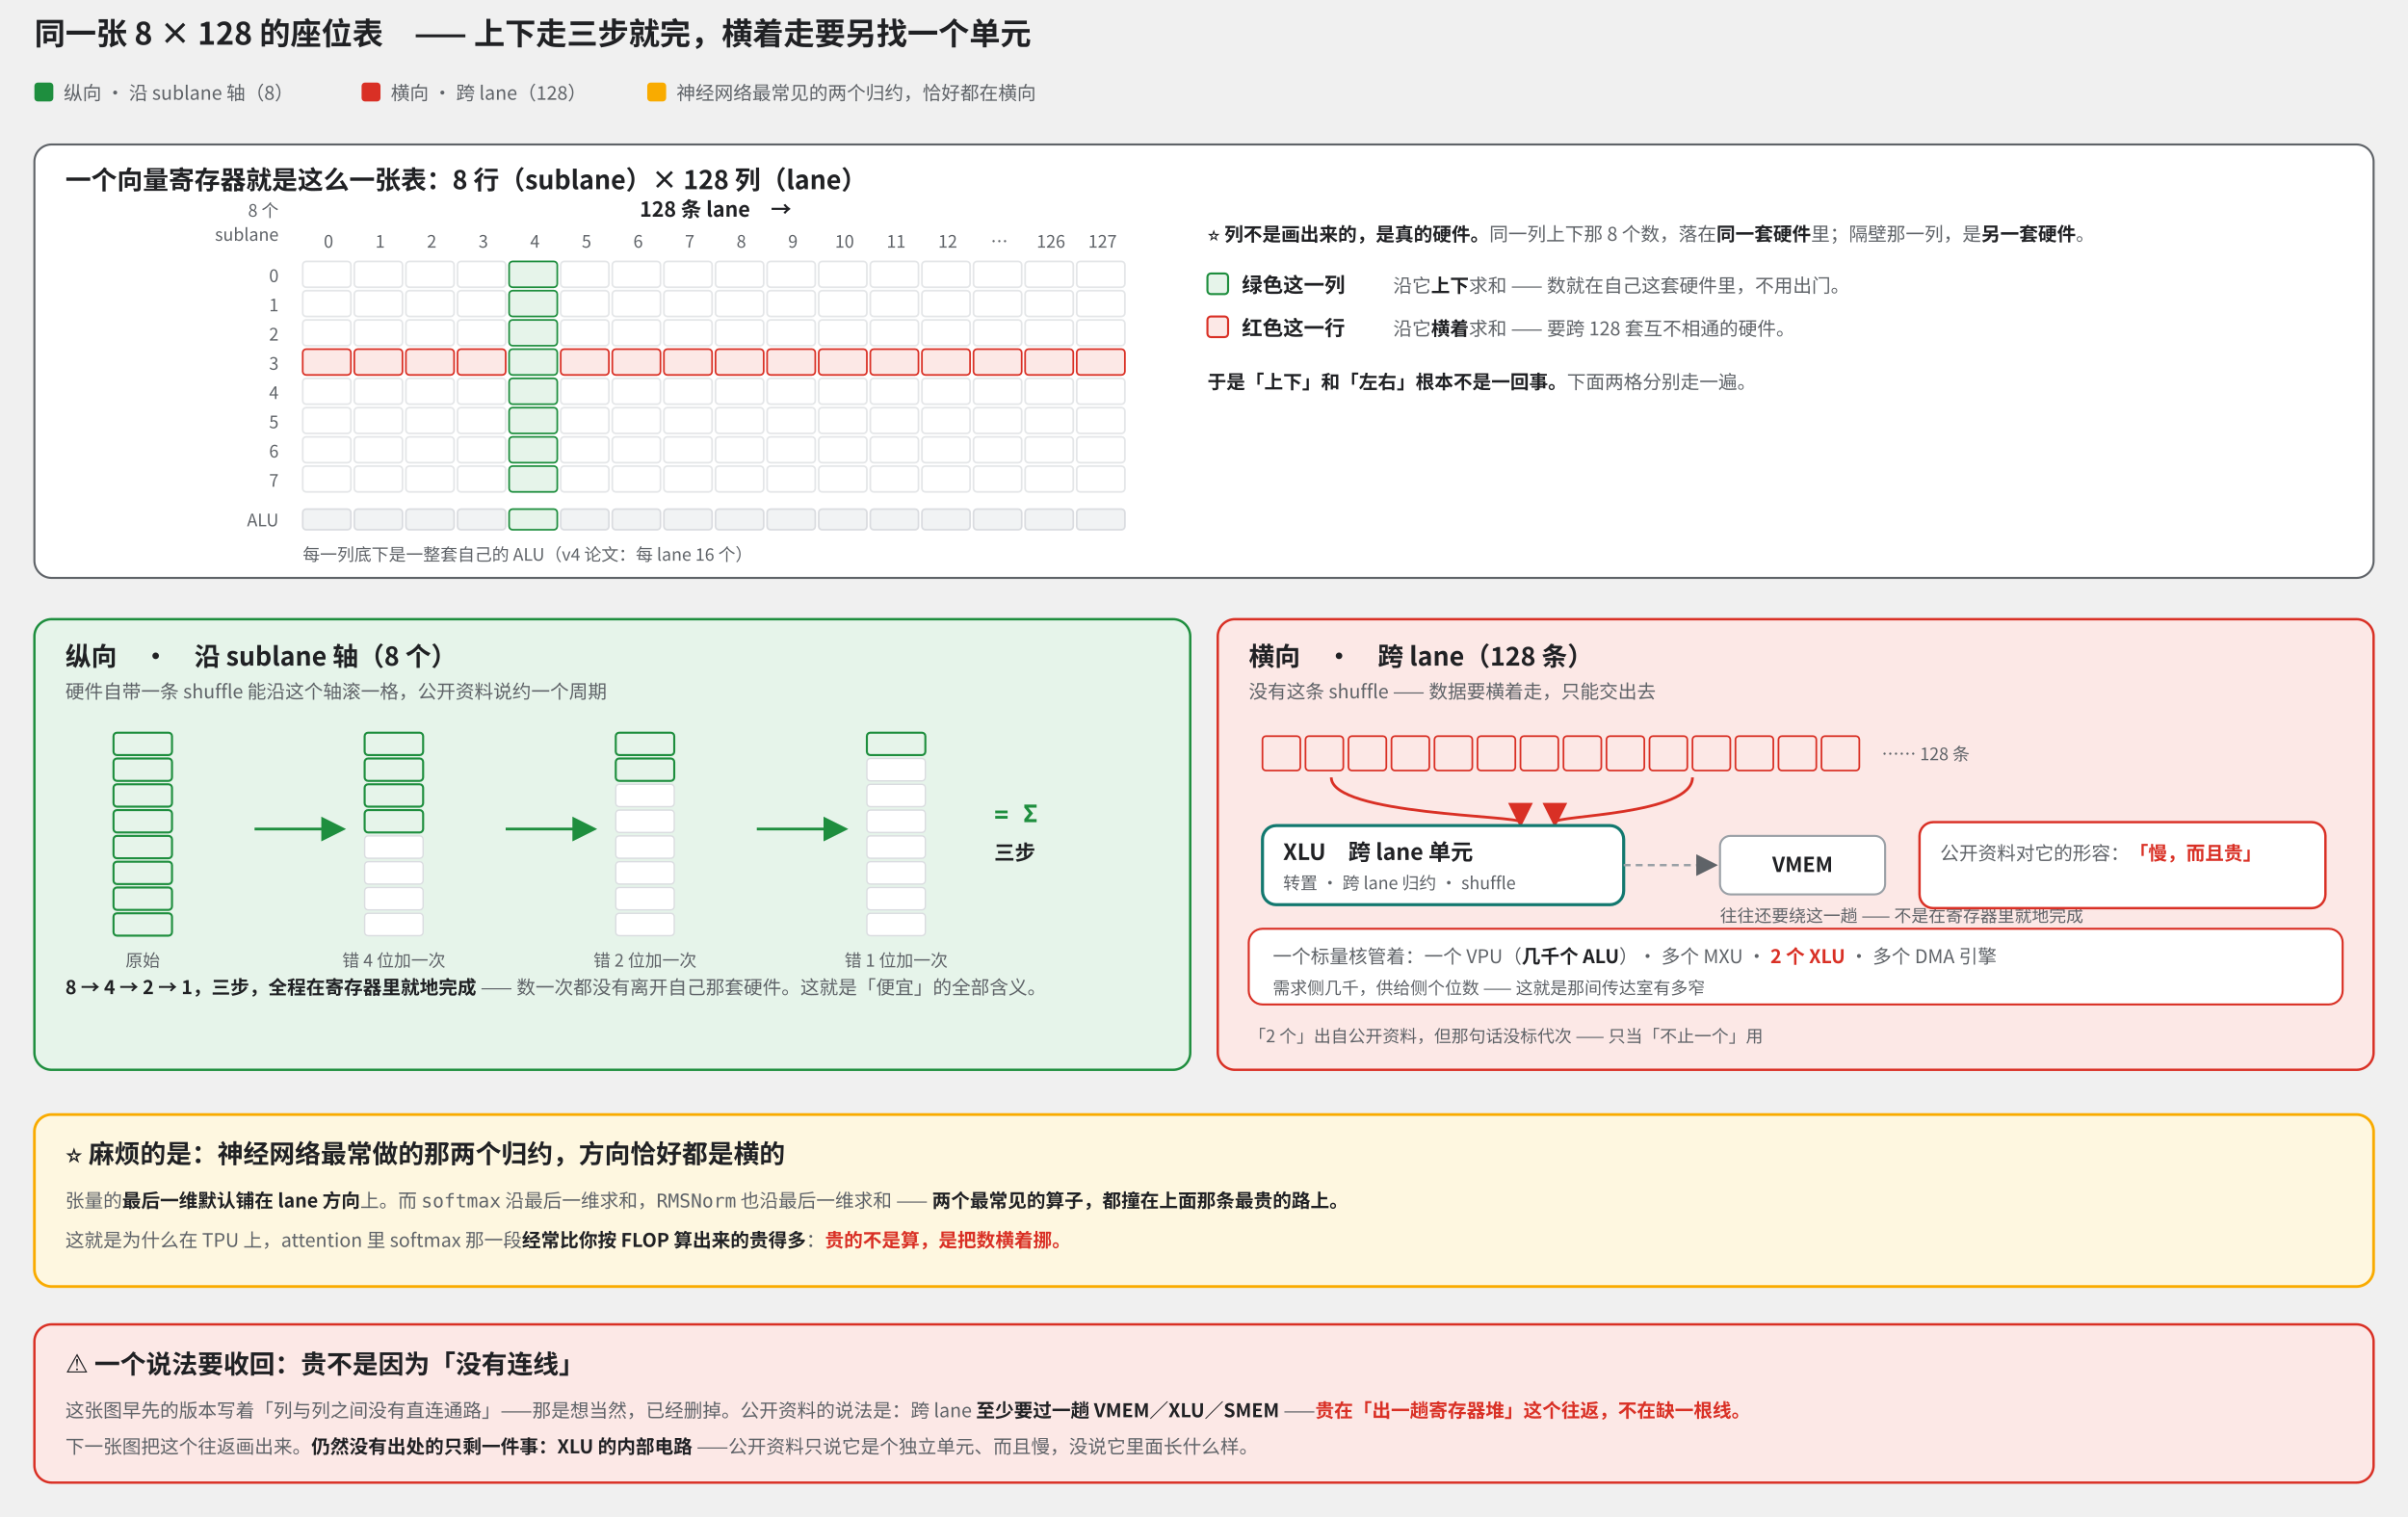
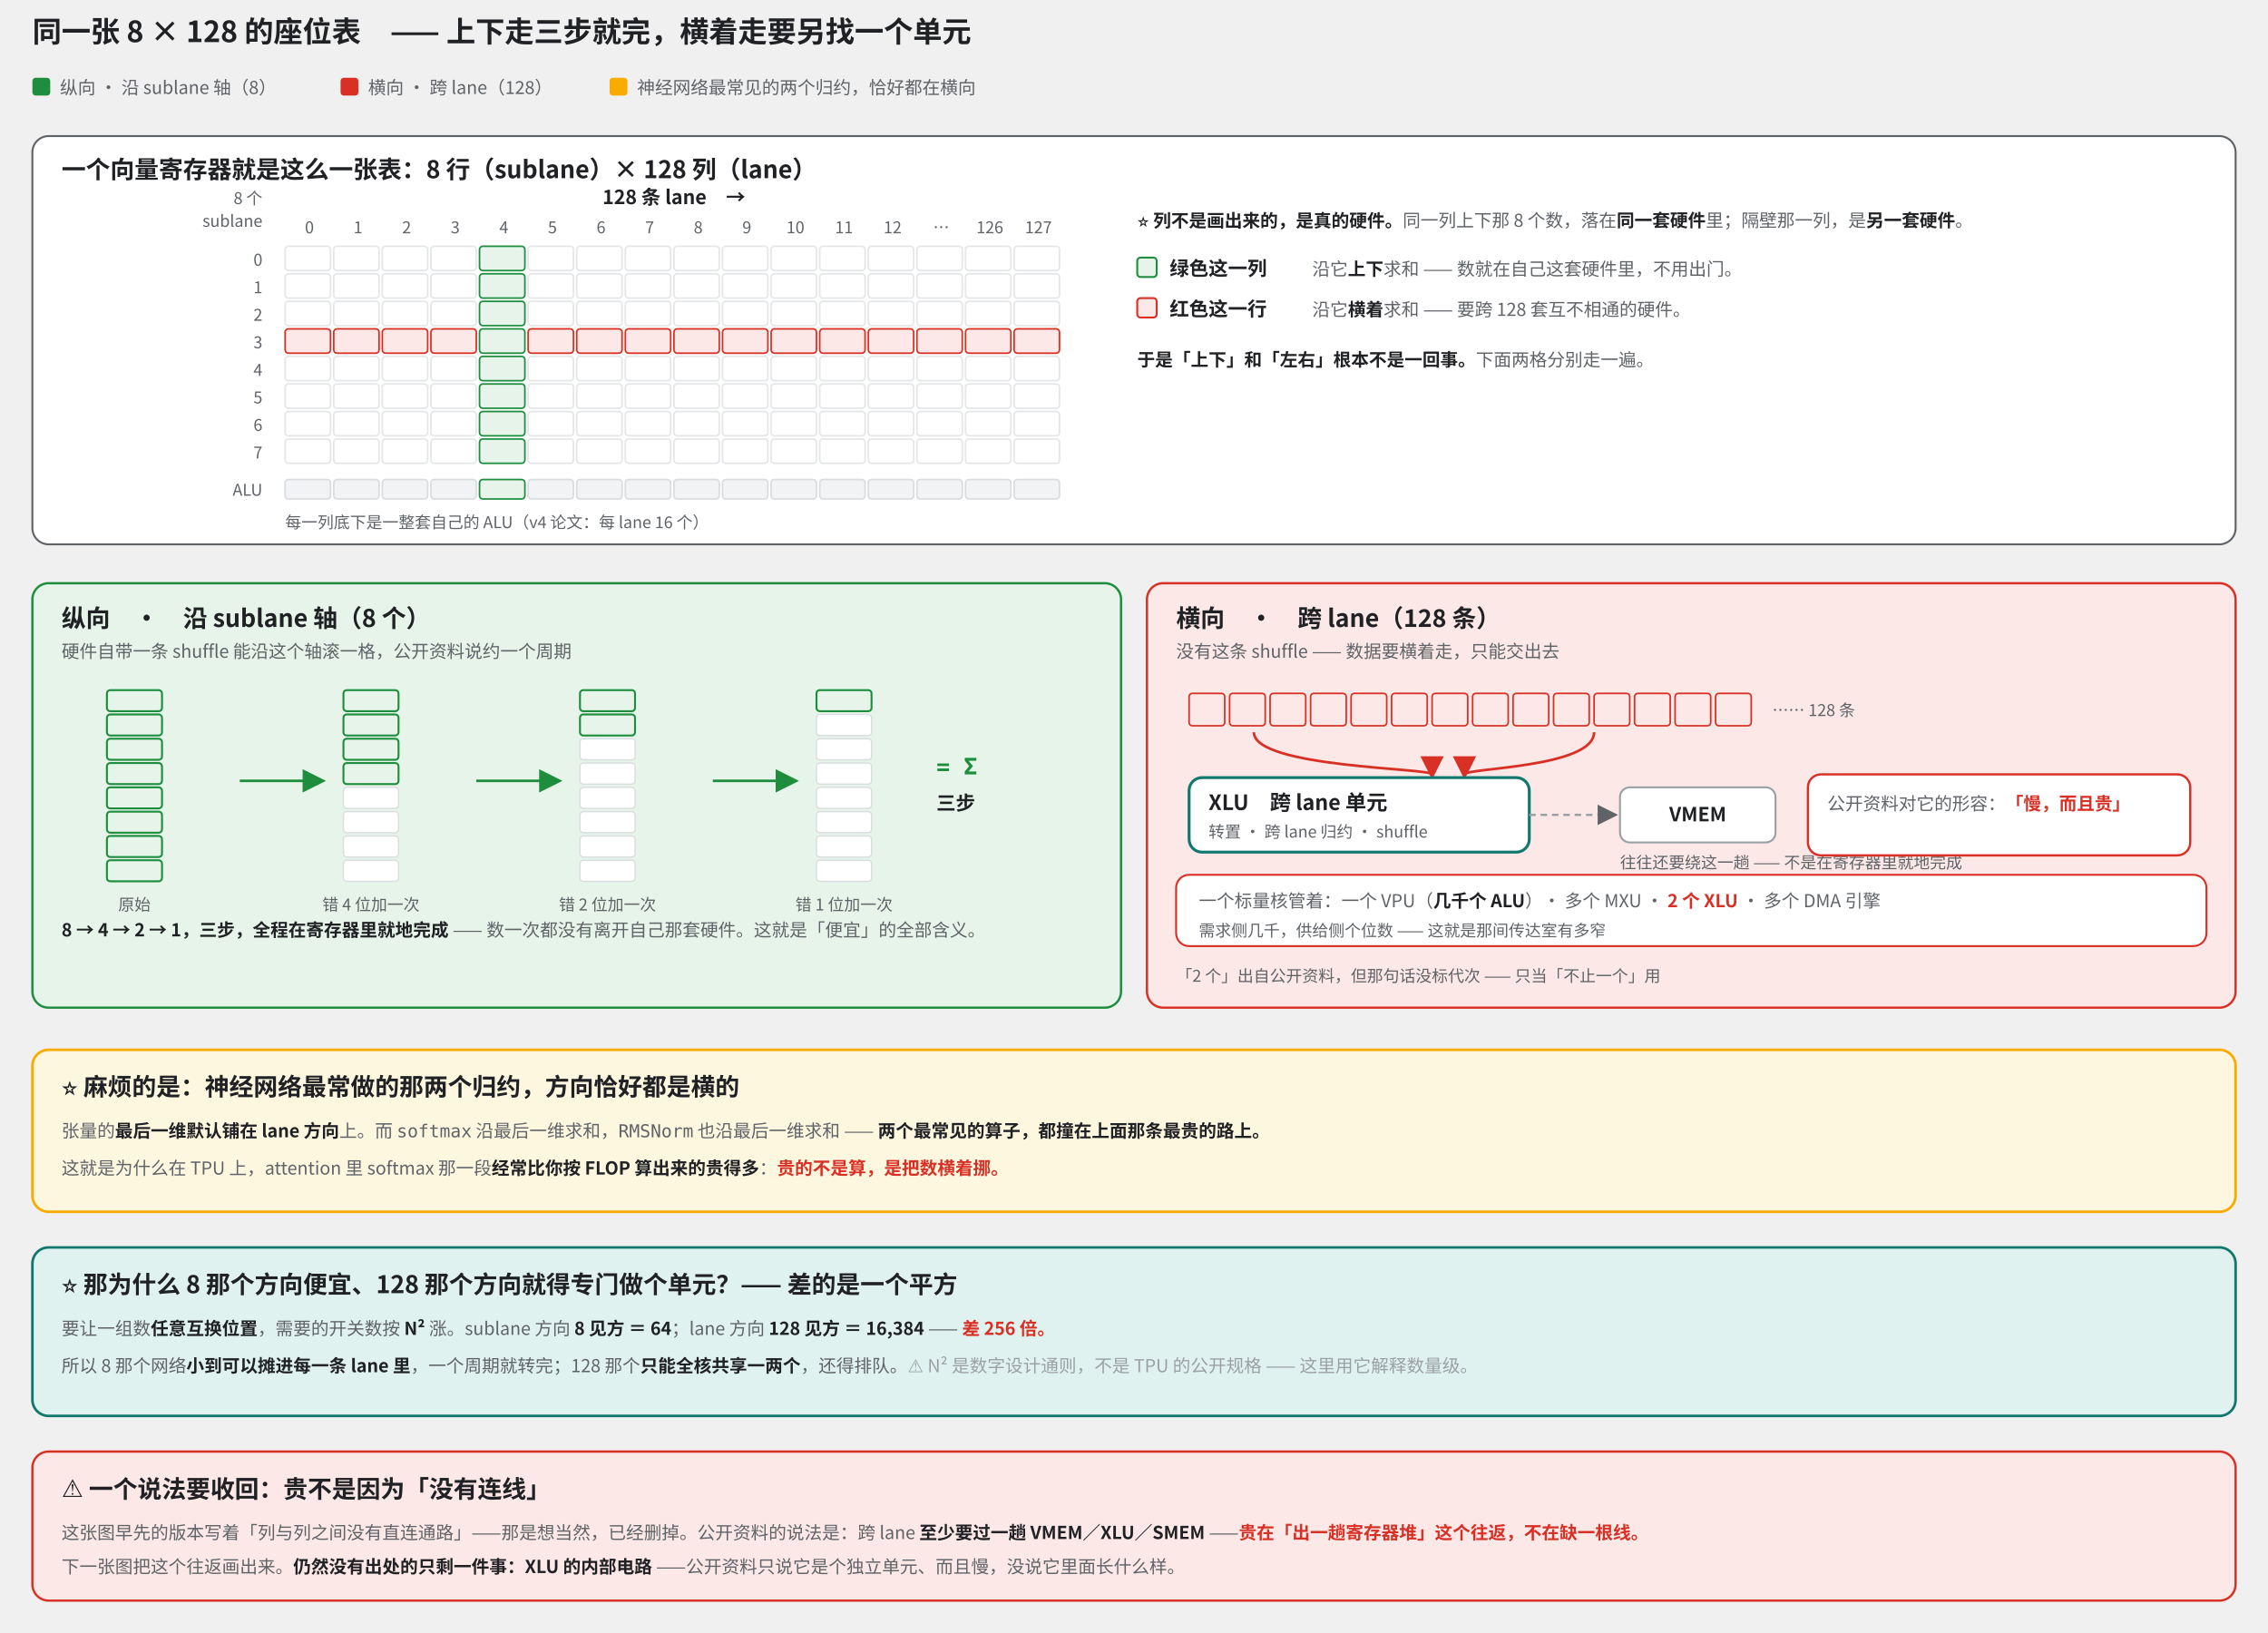
- <svg xmlns="http://www.w3.org/2000/svg" viewBox="0 0 1400 882" width="1400" height="882" role="img" aria-label="TPU 向量寄存器 8×128 的方向不对称：沿 sublane 轴归约三步就完，沿 lane 轴归约必须经过 XLU，而公开资料称它慢且贵">
+ <svg xmlns="http://www.w3.org/2000/svg" viewBox="0 0 1400 1008" width="1400" height="1008" role="img" aria-label="TPU 向量寄存器 8×128 的方向不对称：沿 sublane 轴归约三步就完，沿 lane 轴归约必须经过 XLU，而公开资料称它慢且贵">
  <defs>
    <style>
.ttl{font:700 18px "Noto Sans CJK SC",sans-serif;fill:#202124}
.sec{font:700 15px "Noto Sans CJK SC",sans-serif;fill:#202124}
.box{font:700 13px "Noto Sans CJK SC",sans-serif;fill:#202124}
.lbl{font:600 12px "Noto Sans CJK SC",sans-serif;fill:#202124}
.sm{font:400 11px "Noto Sans CJK SC",sans-serif;fill:#5f6368}
.xs{font:400 11px "Noto Sans CJK SC",sans-serif;fill:#5f6368}
.xxs{font:400 10px "Noto Sans CJK SC",sans-serif;fill:#5f6368}
.num{font:700 12px "Roboto Mono",monospace}
.numb{font:700 14px "Roboto Mono",monospace}
.mono{font:400 11px "Roboto Mono",monospace;fill:#5f6368}
</style>
    <marker id="aB" markerWidth="9" markerHeight="9" refX="7" refY="4.5" orient="auto">
      <path d="M0,0 L9,4.5 L0,9 z" fill="#1a73e8" />
    </marker>
    <marker id="aR" markerWidth="9" markerHeight="9" refX="7" refY="4.5" orient="auto">
      <path d="M0,0 L9,4.5 L0,9 z" fill="#d93025" />
    </marker>
    <marker id="aG" markerWidth="9" markerHeight="9" refX="7" refY="4.5" orient="auto">
      <path d="M0,0 L9,4.5 L0,9 z" fill="#1e8e3e" />
    </marker>
    <marker id="aP" markerWidth="9" markerHeight="9" refX="7" refY="4.5" orient="auto">
      <path d="M0,0 L9,4.5 L0,9 z" fill="#8430ce" />
    </marker>
    <marker id="aK" markerWidth="9" markerHeight="9" refX="7" refY="4.5" orient="auto">
      <path d="M0,0 L9,4.5 L0,9 z" fill="#5f6368" />
    </marker>
  </defs>
  <text x="20" y="26" class="ttl">同一张 8 × 128 的座位表　—— <tspan font-weight="700">上下走三步就完，横着走要另找一个单元</tspan>
  </text>
  <rect x="20" y="48" width="11" height="11" rx="2" fill="#1e8e3e" />
  <text x="37" y="58" class="sm">纵向 · 沿 sublane 轴（8）</text>
  <rect x="210.225" y="48" width="11" height="11" rx="2" fill="#d93025" />
  <text x="227.225" y="58" class="sm">横向 · 跨 lane（128）</text>
  <rect x="376.3" y="48" width="11" height="11" rx="2" fill="#f9ab00" />
  <text x="393.3" y="58" class="sm">神经网络最常见的两个归约，恰好都在横向</text>
  <rect x="20" y="84" width="1360" height="252" rx="10" fill="#fff" stroke="#5f6368" stroke-width="1.2" />
  <text x="38" y="110" class="sec">一个向量寄存器就是这么一张表：8 行（sublane）× 128 列（lane）</text>
  <text x="416.0" y="126" class="lbl" fill="#5f6368" text-anchor="middle">128 条 lane　→</text>
  <text x="191.0" y="144" class="xxs" fill="#9aa0a6" text-anchor="middle">0</text>
  <text x="221.0" y="144" class="xxs" fill="#9aa0a6" text-anchor="middle">1</text>
  <text x="251.0" y="144" class="xxs" fill="#9aa0a6" text-anchor="middle">2</text>
  <text x="281.0" y="144" class="xxs" fill="#9aa0a6" text-anchor="middle">3</text>
  <text x="311.0" y="144" class="xxs" fill="#d93025" text-anchor="middle">4</text>
  <text x="341.0" y="144" class="xxs" fill="#9aa0a6" text-anchor="middle">5</text>
  <text x="371.0" y="144" class="xxs" fill="#9aa0a6" text-anchor="middle">6</text>
  <text x="401.0" y="144" class="xxs" fill="#9aa0a6" text-anchor="middle">7</text>
  <text x="431.0" y="144" class="xxs" fill="#9aa0a6" text-anchor="middle">8</text>
  <text x="461.0" y="144" class="xxs" fill="#9aa0a6" text-anchor="middle">9</text>
  <text x="491.0" y="144" class="xxs" fill="#9aa0a6" text-anchor="middle">10</text>
  <text x="521.0" y="144" class="xxs" fill="#9aa0a6" text-anchor="middle">11</text>
  <text x="551.0" y="144" class="xxs" fill="#9aa0a6" text-anchor="middle">12</text>
  <text x="581.0" y="144" class="xxs" fill="#9aa0a6" text-anchor="middle">⋯</text>
  <text x="611.0" y="144" class="xxs" fill="#9aa0a6" text-anchor="middle">126</text>
  <text x="641.0" y="144" class="xxs" fill="#9aa0a6" text-anchor="middle">127</text>
  <text x="162" y="126" class="xxs" fill="#5f6368" text-anchor="end">8 个</text>
  <text x="162" y="140" class="xxs" fill="#5f6368" text-anchor="end">sublane</text>
  <text x="162" y="164" class="xxs" fill="#9aa0a6" text-anchor="end">0</text>
  <rect x="176" y="152" width="28" height="15" rx="2" fill="#fff" stroke="#e4e6e8" stroke-width="1.0" />
  <rect x="206" y="152" width="28" height="15" rx="2" fill="#fff" stroke="#e4e6e8" stroke-width="1.0" />
  <rect x="236" y="152" width="28" height="15" rx="2" fill="#fff" stroke="#e4e6e8" stroke-width="1.0" />
  <rect x="266" y="152" width="28" height="15" rx="2" fill="#fff" stroke="#e4e6e8" stroke-width="1.0" />
  <rect x="296" y="152" width="28" height="15" rx="2" fill="#e6f4ea" stroke="#1e8e3e" stroke-width="1.0" />
  <rect x="326" y="152" width="28" height="15" rx="2" fill="#fff" stroke="#e4e6e8" stroke-width="1.0" />
  <rect x="356" y="152" width="28" height="15" rx="2" fill="#fff" stroke="#e4e6e8" stroke-width="1.0" />
  <rect x="386" y="152" width="28" height="15" rx="2" fill="#fff" stroke="#e4e6e8" stroke-width="1.0" />
  <rect x="416" y="152" width="28" height="15" rx="2" fill="#fff" stroke="#e4e6e8" stroke-width="1.0" />
  <rect x="446" y="152" width="28" height="15" rx="2" fill="#fff" stroke="#e4e6e8" stroke-width="1.0" />
  <rect x="476" y="152" width="28" height="15" rx="2" fill="#fff" stroke="#e4e6e8" stroke-width="1.0" />
  <rect x="506" y="152" width="28" height="15" rx="2" fill="#fff" stroke="#e4e6e8" stroke-width="1.0" />
  <rect x="536" y="152" width="28" height="15" rx="2" fill="#fff" stroke="#e4e6e8" stroke-width="1.0" />
  <rect x="566" y="152" width="28" height="15" rx="2" fill="#fff" stroke="#e4e6e8" stroke-width="1.0" />
  <rect x="596" y="152" width="28" height="15" rx="2" fill="#fff" stroke="#e4e6e8" stroke-width="1.0" />
  <rect x="626" y="152" width="28" height="15" rx="2" fill="#fff" stroke="#e4e6e8" stroke-width="1.0" />
  <text x="162" y="181" class="xxs" fill="#9aa0a6" text-anchor="end">1</text>
  <rect x="176" y="169" width="28" height="15" rx="2" fill="#fff" stroke="#e4e6e8" stroke-width="1.0" />
  <rect x="206" y="169" width="28" height="15" rx="2" fill="#fff" stroke="#e4e6e8" stroke-width="1.0" />
  <rect x="236" y="169" width="28" height="15" rx="2" fill="#fff" stroke="#e4e6e8" stroke-width="1.0" />
  <rect x="266" y="169" width="28" height="15" rx="2" fill="#fff" stroke="#e4e6e8" stroke-width="1.0" />
  <rect x="296" y="169" width="28" height="15" rx="2" fill="#e6f4ea" stroke="#1e8e3e" stroke-width="1.0" />
  <rect x="326" y="169" width="28" height="15" rx="2" fill="#fff" stroke="#e4e6e8" stroke-width="1.0" />
  <rect x="356" y="169" width="28" height="15" rx="2" fill="#fff" stroke="#e4e6e8" stroke-width="1.0" />
  <rect x="386" y="169" width="28" height="15" rx="2" fill="#fff" stroke="#e4e6e8" stroke-width="1.0" />
  <rect x="416" y="169" width="28" height="15" rx="2" fill="#fff" stroke="#e4e6e8" stroke-width="1.0" />
  <rect x="446" y="169" width="28" height="15" rx="2" fill="#fff" stroke="#e4e6e8" stroke-width="1.0" />
  <rect x="476" y="169" width="28" height="15" rx="2" fill="#fff" stroke="#e4e6e8" stroke-width="1.0" />
  <rect x="506" y="169" width="28" height="15" rx="2" fill="#fff" stroke="#e4e6e8" stroke-width="1.0" />
  <rect x="536" y="169" width="28" height="15" rx="2" fill="#fff" stroke="#e4e6e8" stroke-width="1.0" />
  <rect x="566" y="169" width="28" height="15" rx="2" fill="#fff" stroke="#e4e6e8" stroke-width="1.0" />
  <rect x="596" y="169" width="28" height="15" rx="2" fill="#fff" stroke="#e4e6e8" stroke-width="1.0" />
  <rect x="626" y="169" width="28" height="15" rx="2" fill="#fff" stroke="#e4e6e8" stroke-width="1.0" />
  <text x="162" y="198" class="xxs" fill="#9aa0a6" text-anchor="end">2</text>
  <rect x="176" y="186" width="28" height="15" rx="2" fill="#fff" stroke="#e4e6e8" stroke-width="1.0" />
  <rect x="206" y="186" width="28" height="15" rx="2" fill="#fff" stroke="#e4e6e8" stroke-width="1.0" />
  <rect x="236" y="186" width="28" height="15" rx="2" fill="#fff" stroke="#e4e6e8" stroke-width="1.0" />
  <rect x="266" y="186" width="28" height="15" rx="2" fill="#fff" stroke="#e4e6e8" stroke-width="1.0" />
  <rect x="296" y="186" width="28" height="15" rx="2" fill="#e6f4ea" stroke="#1e8e3e" stroke-width="1.0" />
  <rect x="326" y="186" width="28" height="15" rx="2" fill="#fff" stroke="#e4e6e8" stroke-width="1.0" />
  <rect x="356" y="186" width="28" height="15" rx="2" fill="#fff" stroke="#e4e6e8" stroke-width="1.0" />
  <rect x="386" y="186" width="28" height="15" rx="2" fill="#fff" stroke="#e4e6e8" stroke-width="1.0" />
  <rect x="416" y="186" width="28" height="15" rx="2" fill="#fff" stroke="#e4e6e8" stroke-width="1.0" />
  <rect x="446" y="186" width="28" height="15" rx="2" fill="#fff" stroke="#e4e6e8" stroke-width="1.0" />
  <rect x="476" y="186" width="28" height="15" rx="2" fill="#fff" stroke="#e4e6e8" stroke-width="1.0" />
  <rect x="506" y="186" width="28" height="15" rx="2" fill="#fff" stroke="#e4e6e8" stroke-width="1.0" />
  <rect x="536" y="186" width="28" height="15" rx="2" fill="#fff" stroke="#e4e6e8" stroke-width="1.0" />
  <rect x="566" y="186" width="28" height="15" rx="2" fill="#fff" stroke="#e4e6e8" stroke-width="1.0" />
  <rect x="596" y="186" width="28" height="15" rx="2" fill="#fff" stroke="#e4e6e8" stroke-width="1.0" />
  <rect x="626" y="186" width="28" height="15" rx="2" fill="#fff" stroke="#e4e6e8" stroke-width="1.0" />
  <text x="162" y="215" class="xxs" fill="#9aa0a6" text-anchor="end">3</text>
  <rect x="176" y="203" width="28" height="15" rx="2" fill="#fce8e6" stroke="#d93025" stroke-width="1.0" />
  <rect x="206" y="203" width="28" height="15" rx="2" fill="#fce8e6" stroke="#d93025" stroke-width="1.0" />
  <rect x="236" y="203" width="28" height="15" rx="2" fill="#fce8e6" stroke="#d93025" stroke-width="1.0" />
  <rect x="266" y="203" width="28" height="15" rx="2" fill="#fce8e6" stroke="#d93025" stroke-width="1.0" />
  <rect x="296" y="203" width="28" height="15" rx="2" fill="#e6f4ea" stroke="#1e8e3e" stroke-width="1.0" />
  <rect x="326" y="203" width="28" height="15" rx="2" fill="#fce8e6" stroke="#d93025" stroke-width="1.0" />
  <rect x="356" y="203" width="28" height="15" rx="2" fill="#fce8e6" stroke="#d93025" stroke-width="1.0" />
  <rect x="386" y="203" width="28" height="15" rx="2" fill="#fce8e6" stroke="#d93025" stroke-width="1.0" />
  <rect x="416" y="203" width="28" height="15" rx="2" fill="#fce8e6" stroke="#d93025" stroke-width="1.0" />
  <rect x="446" y="203" width="28" height="15" rx="2" fill="#fce8e6" stroke="#d93025" stroke-width="1.0" />
  <rect x="476" y="203" width="28" height="15" rx="2" fill="#fce8e6" stroke="#d93025" stroke-width="1.0" />
  <rect x="506" y="203" width="28" height="15" rx="2" fill="#fce8e6" stroke="#d93025" stroke-width="1.0" />
  <rect x="536" y="203" width="28" height="15" rx="2" fill="#fce8e6" stroke="#d93025" stroke-width="1.0" />
  <rect x="566" y="203" width="28" height="15" rx="2" fill="#fce8e6" stroke="#d93025" stroke-width="1.0" />
  <rect x="596" y="203" width="28" height="15" rx="2" fill="#fce8e6" stroke="#d93025" stroke-width="1.0" />
  <rect x="626" y="203" width="28" height="15" rx="2" fill="#fce8e6" stroke="#d93025" stroke-width="1.0" />
  <text x="162" y="232" class="xxs" fill="#9aa0a6" text-anchor="end">4</text>
  <rect x="176" y="220" width="28" height="15" rx="2" fill="#fff" stroke="#e4e6e8" stroke-width="1.0" />
  <rect x="206" y="220" width="28" height="15" rx="2" fill="#fff" stroke="#e4e6e8" stroke-width="1.0" />
  <rect x="236" y="220" width="28" height="15" rx="2" fill="#fff" stroke="#e4e6e8" stroke-width="1.0" />
  <rect x="266" y="220" width="28" height="15" rx="2" fill="#fff" stroke="#e4e6e8" stroke-width="1.0" />
  <rect x="296" y="220" width="28" height="15" rx="2" fill="#e6f4ea" stroke="#1e8e3e" stroke-width="1.0" />
  <rect x="326" y="220" width="28" height="15" rx="2" fill="#fff" stroke="#e4e6e8" stroke-width="1.0" />
  <rect x="356" y="220" width="28" height="15" rx="2" fill="#fff" stroke="#e4e6e8" stroke-width="1.0" />
  <rect x="386" y="220" width="28" height="15" rx="2" fill="#fff" stroke="#e4e6e8" stroke-width="1.0" />
  <rect x="416" y="220" width="28" height="15" rx="2" fill="#fff" stroke="#e4e6e8" stroke-width="1.0" />
  <rect x="446" y="220" width="28" height="15" rx="2" fill="#fff" stroke="#e4e6e8" stroke-width="1.0" />
  <rect x="476" y="220" width="28" height="15" rx="2" fill="#fff" stroke="#e4e6e8" stroke-width="1.0" />
  <rect x="506" y="220" width="28" height="15" rx="2" fill="#fff" stroke="#e4e6e8" stroke-width="1.0" />
  <rect x="536" y="220" width="28" height="15" rx="2" fill="#fff" stroke="#e4e6e8" stroke-width="1.0" />
  <rect x="566" y="220" width="28" height="15" rx="2" fill="#fff" stroke="#e4e6e8" stroke-width="1.0" />
  <rect x="596" y="220" width="28" height="15" rx="2" fill="#fff" stroke="#e4e6e8" stroke-width="1.0" />
  <rect x="626" y="220" width="28" height="15" rx="2" fill="#fff" stroke="#e4e6e8" stroke-width="1.0" />
  <text x="162" y="249" class="xxs" fill="#9aa0a6" text-anchor="end">5</text>
  <rect x="176" y="237" width="28" height="15" rx="2" fill="#fff" stroke="#e4e6e8" stroke-width="1.0" />
  <rect x="206" y="237" width="28" height="15" rx="2" fill="#fff" stroke="#e4e6e8" stroke-width="1.0" />
  <rect x="236" y="237" width="28" height="15" rx="2" fill="#fff" stroke="#e4e6e8" stroke-width="1.0" />
  <rect x="266" y="237" width="28" height="15" rx="2" fill="#fff" stroke="#e4e6e8" stroke-width="1.0" />
  <rect x="296" y="237" width="28" height="15" rx="2" fill="#e6f4ea" stroke="#1e8e3e" stroke-width="1.0" />
  <rect x="326" y="237" width="28" height="15" rx="2" fill="#fff" stroke="#e4e6e8" stroke-width="1.0" />
  <rect x="356" y="237" width="28" height="15" rx="2" fill="#fff" stroke="#e4e6e8" stroke-width="1.0" />
  <rect x="386" y="237" width="28" height="15" rx="2" fill="#fff" stroke="#e4e6e8" stroke-width="1.0" />
  <rect x="416" y="237" width="28" height="15" rx="2" fill="#fff" stroke="#e4e6e8" stroke-width="1.0" />
  <rect x="446" y="237" width="28" height="15" rx="2" fill="#fff" stroke="#e4e6e8" stroke-width="1.0" />
  <rect x="476" y="237" width="28" height="15" rx="2" fill="#fff" stroke="#e4e6e8" stroke-width="1.0" />
  <rect x="506" y="237" width="28" height="15" rx="2" fill="#fff" stroke="#e4e6e8" stroke-width="1.0" />
  <rect x="536" y="237" width="28" height="15" rx="2" fill="#fff" stroke="#e4e6e8" stroke-width="1.0" />
  <rect x="566" y="237" width="28" height="15" rx="2" fill="#fff" stroke="#e4e6e8" stroke-width="1.0" />
  <rect x="596" y="237" width="28" height="15" rx="2" fill="#fff" stroke="#e4e6e8" stroke-width="1.0" />
  <rect x="626" y="237" width="28" height="15" rx="2" fill="#fff" stroke="#e4e6e8" stroke-width="1.0" />
  <text x="162" y="266" class="xxs" fill="#9aa0a6" text-anchor="end">6</text>
  <rect x="176" y="254" width="28" height="15" rx="2" fill="#fff" stroke="#e4e6e8" stroke-width="1.0" />
  <rect x="206" y="254" width="28" height="15" rx="2" fill="#fff" stroke="#e4e6e8" stroke-width="1.0" />
  <rect x="236" y="254" width="28" height="15" rx="2" fill="#fff" stroke="#e4e6e8" stroke-width="1.0" />
  <rect x="266" y="254" width="28" height="15" rx="2" fill="#fff" stroke="#e4e6e8" stroke-width="1.0" />
  <rect x="296" y="254" width="28" height="15" rx="2" fill="#e6f4ea" stroke="#1e8e3e" stroke-width="1.0" />
  <rect x="326" y="254" width="28" height="15" rx="2" fill="#fff" stroke="#e4e6e8" stroke-width="1.0" />
  <rect x="356" y="254" width="28" height="15" rx="2" fill="#fff" stroke="#e4e6e8" stroke-width="1.0" />
  <rect x="386" y="254" width="28" height="15" rx="2" fill="#fff" stroke="#e4e6e8" stroke-width="1.0" />
  <rect x="416" y="254" width="28" height="15" rx="2" fill="#fff" stroke="#e4e6e8" stroke-width="1.0" />
  <rect x="446" y="254" width="28" height="15" rx="2" fill="#fff" stroke="#e4e6e8" stroke-width="1.0" />
  <rect x="476" y="254" width="28" height="15" rx="2" fill="#fff" stroke="#e4e6e8" stroke-width="1.0" />
  <rect x="506" y="254" width="28" height="15" rx="2" fill="#fff" stroke="#e4e6e8" stroke-width="1.0" />
  <rect x="536" y="254" width="28" height="15" rx="2" fill="#fff" stroke="#e4e6e8" stroke-width="1.0" />
  <rect x="566" y="254" width="28" height="15" rx="2" fill="#fff" stroke="#e4e6e8" stroke-width="1.0" />
  <rect x="596" y="254" width="28" height="15" rx="2" fill="#fff" stroke="#e4e6e8" stroke-width="1.0" />
  <rect x="626" y="254" width="28" height="15" rx="2" fill="#fff" stroke="#e4e6e8" stroke-width="1.0" />
  <text x="162" y="283" class="xxs" fill="#9aa0a6" text-anchor="end">7</text>
  <rect x="176" y="271" width="28" height="15" rx="2" fill="#fff" stroke="#e4e6e8" stroke-width="1.0" />
  <rect x="206" y="271" width="28" height="15" rx="2" fill="#fff" stroke="#e4e6e8" stroke-width="1.0" />
  <rect x="236" y="271" width="28" height="15" rx="2" fill="#fff" stroke="#e4e6e8" stroke-width="1.0" />
  <rect x="266" y="271" width="28" height="15" rx="2" fill="#fff" stroke="#e4e6e8" stroke-width="1.0" />
  <rect x="296" y="271" width="28" height="15" rx="2" fill="#e6f4ea" stroke="#1e8e3e" stroke-width="1.0" />
  <rect x="326" y="271" width="28" height="15" rx="2" fill="#fff" stroke="#e4e6e8" stroke-width="1.0" />
  <rect x="356" y="271" width="28" height="15" rx="2" fill="#fff" stroke="#e4e6e8" stroke-width="1.0" />
  <rect x="386" y="271" width="28" height="15" rx="2" fill="#fff" stroke="#e4e6e8" stroke-width="1.0" />
  <rect x="416" y="271" width="28" height="15" rx="2" fill="#fff" stroke="#e4e6e8" stroke-width="1.0" />
  <rect x="446" y="271" width="28" height="15" rx="2" fill="#fff" stroke="#e4e6e8" stroke-width="1.0" />
  <rect x="476" y="271" width="28" height="15" rx="2" fill="#fff" stroke="#e4e6e8" stroke-width="1.0" />
  <rect x="506" y="271" width="28" height="15" rx="2" fill="#fff" stroke="#e4e6e8" stroke-width="1.0" />
  <rect x="536" y="271" width="28" height="15" rx="2" fill="#fff" stroke="#e4e6e8" stroke-width="1.0" />
  <rect x="566" y="271" width="28" height="15" rx="2" fill="#fff" stroke="#e4e6e8" stroke-width="1.0" />
  <rect x="596" y="271" width="28" height="15" rx="2" fill="#fff" stroke="#e4e6e8" stroke-width="1.0" />
  <rect x="626" y="271" width="28" height="15" rx="2" fill="#fff" stroke="#e4e6e8" stroke-width="1.0" />
  <rect x="176" y="296" width="28" height="12" rx="2" fill="#f1f3f4" stroke="#dadce0" stroke-width="1.0" />
  <rect x="206" y="296" width="28" height="12" rx="2" fill="#f1f3f4" stroke="#dadce0" stroke-width="1.0" />
  <rect x="236" y="296" width="28" height="12" rx="2" fill="#f1f3f4" stroke="#dadce0" stroke-width="1.0" />
  <rect x="266" y="296" width="28" height="12" rx="2" fill="#f1f3f4" stroke="#dadce0" stroke-width="1.0" />
  <rect x="296" y="296" width="28" height="12" rx="2" fill="#e6f4ea" stroke="#1e8e3e" stroke-width="1.0" />
  <rect x="326" y="296" width="28" height="12" rx="2" fill="#f1f3f4" stroke="#dadce0" stroke-width="1.0" />
  <rect x="356" y="296" width="28" height="12" rx="2" fill="#f1f3f4" stroke="#dadce0" stroke-width="1.0" />
  <rect x="386" y="296" width="28" height="12" rx="2" fill="#f1f3f4" stroke="#dadce0" stroke-width="1.0" />
  <rect x="416" y="296" width="28" height="12" rx="2" fill="#f1f3f4" stroke="#dadce0" stroke-width="1.0" />
  <rect x="446" y="296" width="28" height="12" rx="2" fill="#f1f3f4" stroke="#dadce0" stroke-width="1.0" />
  <rect x="476" y="296" width="28" height="12" rx="2" fill="#f1f3f4" stroke="#dadce0" stroke-width="1.0" />
  <rect x="506" y="296" width="28" height="12" rx="2" fill="#f1f3f4" stroke="#dadce0" stroke-width="1.0" />
  <rect x="536" y="296" width="28" height="12" rx="2" fill="#f1f3f4" stroke="#dadce0" stroke-width="1.0" />
  <rect x="566" y="296" width="28" height="12" rx="2" fill="#f1f3f4" stroke="#dadce0" stroke-width="1.0" />
  <rect x="596" y="296" width="28" height="12" rx="2" fill="#f1f3f4" stroke="#dadce0" stroke-width="1.0" />
  <rect x="626" y="296" width="28" height="12" rx="2" fill="#f1f3f4" stroke="#dadce0" stroke-width="1.0" />
  <text x="162" y="306" class="xxs" fill="#9aa0a6" text-anchor="end">ALU</text>
  <text x="176" y="326" class="xxs" fill="#5f6368">每一列底下是一整套自己的 ALU（v4 论文：每 lane 16 个）</text>
  <text x="702" y="140" class="sm">
    <tspan font-weight="700" fill="#202124">⭐ 列不是画出来的，是真的硬件。</tspan>同一列上下那 8 个数，落在<tspan font-weight="700" fill="#202124">同一套硬件</tspan>里；隔壁那一列，是<tspan font-weight="700" fill="#202124">另一套硬件</tspan>。</text>
  <rect x="702" y="159" width="12" height="12" rx="2" fill="#e6f4ea" stroke="#1e8e3e" stroke-width="1.2" />
  <text x="722" y="170" class="lbl" fill="#1e8e3e">绿色这一列</text>
  <text x="810" y="170" class="xs">沿它<tspan font-weight="700" fill="#202124">上下</tspan>求和 —— 数就在自己这套硬件里，不用出门。</text>
  <rect x="702" y="184" width="12" height="12" rx="2" fill="#fce8e6" stroke="#d93025" stroke-width="1.2" />
  <text x="722" y="195" class="lbl" fill="#d93025">红色这一行</text>
  <text x="810" y="195" class="xs">沿它<tspan font-weight="700" fill="#202124">横着</tspan>求和 —— 要跨 128 套互不相通的硬件。</text>
  <text x="702" y="226" class="xs" fill="#202124">
    <tspan font-weight="700" fill="#202124">于是「上下」和「左右」根本不是一回事。</tspan>下面两格分别走一遍。</text>
  <rect x="20" y="360" width="672" height="262" rx="10" fill="#e6f4ea" stroke="#1e8e3e" stroke-width="1.4" />
  <text x="38" y="387" class="sec" fill="#1e8e3e">纵向　·　沿 sublane 轴（8 个）</text>
  <text x="38" y="406" class="xs" fill="#5f6368">硬件自带一条 shuffle 能沿这个轴滚一格，公开资料说约一个周期</text>
  <rect x="66" y="426" width="34" height="13" rx="2" fill="#e6f4ea" stroke="#1e8e3e" stroke-width="1.2" />
  <rect x="66" y="441" width="34" height="13" rx="2" fill="#e6f4ea" stroke="#1e8e3e" stroke-width="1.2" />
  <rect x="66" y="456" width="34" height="13" rx="2" fill="#e6f4ea" stroke="#1e8e3e" stroke-width="1.2" />
  <rect x="66" y="471" width="34" height="13" rx="2" fill="#e6f4ea" stroke="#1e8e3e" stroke-width="1.2" />
  <rect x="66" y="486" width="34" height="13" rx="2" fill="#e6f4ea" stroke="#1e8e3e" stroke-width="1.2" />
  <rect x="66" y="501" width="34" height="13" rx="2" fill="#e6f4ea" stroke="#1e8e3e" stroke-width="1.2" />
  <rect x="66" y="516" width="34" height="13" rx="2" fill="#e6f4ea" stroke="#1e8e3e" stroke-width="1.2" />
  <rect x="66" y="531" width="34" height="13" rx="2" fill="#e6f4ea" stroke="#1e8e3e" stroke-width="1.2" />
  <text x="83.0" y="562" class="xxs" fill="#9aa0a6" text-anchor="middle">原始</text>
  <rect x="212" y="426" width="34" height="13" rx="2" fill="#e6f4ea" stroke="#1e8e3e" stroke-width="1.2" />
  <rect x="212" y="441" width="34" height="13" rx="2" fill="#e6f4ea" stroke="#1e8e3e" stroke-width="1.2" />
  <rect x="212" y="456" width="34" height="13" rx="2" fill="#e6f4ea" stroke="#1e8e3e" stroke-width="1.2" />
  <rect x="212" y="471" width="34" height="13" rx="2" fill="#e6f4ea" stroke="#1e8e3e" stroke-width="1.2" />
  <rect x="212" y="486" width="34" height="13" rx="2" fill="#fff" stroke="#dadce0" stroke-width="0.8" />
  <rect x="212" y="501" width="34" height="13" rx="2" fill="#fff" stroke="#dadce0" stroke-width="0.8" />
  <rect x="212" y="516" width="34" height="13" rx="2" fill="#fff" stroke="#dadce0" stroke-width="0.8" />
  <rect x="212" y="531" width="34" height="13" rx="2" fill="#fff" stroke="#dadce0" stroke-width="0.8" />
  <text x="229.0" y="562" class="xxs" fill="#202124" text-anchor="middle">错 4 位加一次</text>
  <line x1="148" y1="482" x2="198" y2="482" stroke="#1e8e3e" stroke-width="1.6" marker-end="url(#aG)" />
  <rect x="358" y="426" width="34" height="13" rx="2" fill="#e6f4ea" stroke="#1e8e3e" stroke-width="1.2" />
  <rect x="358" y="441" width="34" height="13" rx="2" fill="#e6f4ea" stroke="#1e8e3e" stroke-width="1.2" />
  <rect x="358" y="456" width="34" height="13" rx="2" fill="#fff" stroke="#dadce0" stroke-width="0.8" />
  <rect x="358" y="471" width="34" height="13" rx="2" fill="#fff" stroke="#dadce0" stroke-width="0.8" />
  <rect x="358" y="486" width="34" height="13" rx="2" fill="#fff" stroke="#dadce0" stroke-width="0.8" />
  <rect x="358" y="501" width="34" height="13" rx="2" fill="#fff" stroke="#dadce0" stroke-width="0.8" />
  <rect x="358" y="516" width="34" height="13" rx="2" fill="#fff" stroke="#dadce0" stroke-width="0.8" />
  <rect x="358" y="531" width="34" height="13" rx="2" fill="#fff" stroke="#dadce0" stroke-width="0.8" />
  <text x="375.0" y="562" class="xxs" fill="#202124" text-anchor="middle">错 2 位加一次</text>
  <line x1="294" y1="482" x2="344" y2="482" stroke="#1e8e3e" stroke-width="1.6" marker-end="url(#aG)" />
  <rect x="504" y="426" width="34" height="13" rx="2" fill="#e6f4ea" stroke="#1e8e3e" stroke-width="1.2" />
  <rect x="504" y="441" width="34" height="13" rx="2" fill="#fff" stroke="#dadce0" stroke-width="0.8" />
  <rect x="504" y="456" width="34" height="13" rx="2" fill="#fff" stroke="#dadce0" stroke-width="0.8" />
  <rect x="504" y="471" width="34" height="13" rx="2" fill="#fff" stroke="#dadce0" stroke-width="0.8" />
  <rect x="504" y="486" width="34" height="13" rx="2" fill="#fff" stroke="#dadce0" stroke-width="0.8" />
  <rect x="504" y="501" width="34" height="13" rx="2" fill="#fff" stroke="#dadce0" stroke-width="0.8" />
  <rect x="504" y="516" width="34" height="13" rx="2" fill="#fff" stroke="#dadce0" stroke-width="0.8" />
  <rect x="504" y="531" width="34" height="13" rx="2" fill="#fff" stroke="#dadce0" stroke-width="0.8" />
  <text x="521.0" y="562" class="xxs" fill="#202124" text-anchor="middle">错 1 位加一次</text>
  <line x1="440" y1="482" x2="490" y2="482" stroke="#1e8e3e" stroke-width="1.6" marker-end="url(#aG)" />
  <text x="578" y="478" class="numb" fill="#1e8e3e">= Σ</text>
  <text x="578" y="500" class="lbl" fill="#1e8e3e">三步</text>
  <text x="38" y="578" class="sm" fill="#202124">
    <tspan font-weight="700" fill="#202124">8 → 4 → 2 → 1，三步，全程在寄存器里就地完成</tspan> —— 数一次都没有离开自己那套硬件。这就是「便宜」的全部含义。</text>
  <rect x="708" y="360" width="672" height="262" rx="10" fill="#fce8e6" stroke="#d93025" stroke-width="1.4" />
  <text x="726" y="387" class="sec" fill="#d93025">横向　·　跨 lane（128 条）</text>
  <text x="726" y="406" class="xs" fill="#5f6368">没有这条 shuffle —— 数据要横着走，只能交出去</text>
  <rect x="734" y="428" width="22" height="20" rx="2" fill="#fce8e6" stroke="#d93025" stroke-width="1.0" />
  <rect x="759" y="428" width="22" height="20" rx="2" fill="#fce8e6" stroke="#d93025" stroke-width="1.0" />
  <rect x="784" y="428" width="22" height="20" rx="2" fill="#fce8e6" stroke="#d93025" stroke-width="1.0" />
  <rect x="809" y="428" width="22" height="20" rx="2" fill="#fce8e6" stroke="#d93025" stroke-width="1.0" />
  <rect x="834" y="428" width="22" height="20" rx="2" fill="#fce8e6" stroke="#d93025" stroke-width="1.0" />
  <rect x="859" y="428" width="22" height="20" rx="2" fill="#fce8e6" stroke="#d93025" stroke-width="1.0" />
  <rect x="884" y="428" width="22" height="20" rx="2" fill="#fce8e6" stroke="#d93025" stroke-width="1.0" />
  <rect x="909" y="428" width="22" height="20" rx="2" fill="#fce8e6" stroke="#d93025" stroke-width="1.0" />
  <rect x="934" y="428" width="22" height="20" rx="2" fill="#fce8e6" stroke="#d93025" stroke-width="1.0" />
  <rect x="959" y="428" width="22" height="20" rx="2" fill="#fce8e6" stroke="#d93025" stroke-width="1.0" />
  <rect x="984" y="428" width="22" height="20" rx="2" fill="#fce8e6" stroke="#d93025" stroke-width="1.0" />
  <rect x="1009" y="428" width="22" height="20" rx="2" fill="#fce8e6" stroke="#d93025" stroke-width="1.0" />
  <rect x="1034" y="428" width="22" height="20" rx="2" fill="#fce8e6" stroke="#d93025" stroke-width="1.0" />
  <rect x="1059" y="428" width="22" height="20" rx="2" fill="#fce8e6" stroke="#d93025" stroke-width="1.0" />
  <text x="1094" y="442" class="xxs" fill="#5f6368">…… 128 条</text>
  <path d="M774 452 C774 474 884 474 884 478" stroke="#d93025" stroke-width="1.6" fill="none" marker-end="url(#aR)" />
  <path d="M984 452 C984 474 904 474 904 478" stroke="#d93025" stroke-width="1.6" fill="none" marker-end="url(#aR)" />
  <rect x="734" y="480" width="210" height="46" rx="8" fill="#fff" stroke="#12786f" stroke-width="1.8" />
  <text x="746" y="500" class="box" fill="#12786f">XLU　跨 lane 单元</text>
  <text x="746" y="517" class="xxs" fill="#5f6368">转置 · 跨 lane 归约 · shuffle</text>
  <line x1="944" y1="503" x2="996" y2="503" stroke="#9aa0a6" stroke-width="1.4" marker-end="url(#aK)" stroke-dasharray="4 3" />
  <rect x="1000" y="486" width="96" height="34" rx="6" fill="#fff" stroke="#9aa0a6" stroke-width="1.2" />
  <text x="1048" y="507" class="lbl" fill="#5f6368" text-anchor="middle">VMEM</text>
  <text x="1000" y="536" class="xxs" fill="#5f6368">往往还要绕这一趟 —— 不是在寄存器里就地完成</text>
  <rect x="1116" y="478" width="236" height="50" rx="8" fill="#fff" stroke="#d93025" stroke-width="1.4" />
  <text x="1128" y="500" class="xs">公开资料对它的形容：<tspan font-weight="700" fill="#d93025">「慢，而且贵」</tspan>
  </text>
  <rect x="726" y="540" width="636" height="44" rx="8" fill="#fff" stroke="#d93025" stroke-width="1.2" />
  <text x="740" y="560" class="xs">一个标量核管着：一个 VPU（<tspan font-weight="700" fill="#202124">几千个 ALU</tspan>）· 多个 MXU · <tspan font-weight="700" fill="#d93025">2 个 XLU</tspan> · 多个 DMA 引擎</text>
  <text x="740" y="578" class="xxs" fill="#5f6368">需求侧几千，供给侧个位数 —— 这就是那间传达室有多窄</text>
  <text x="726" y="606" class="xxs" fill="#9aa0a6">「2 个」出自公开资料，但那句话没标代次 —— 只当「不止一个」用</text>
  <rect x="20" y="648" width="1360" height="100" rx="10" fill="#fef7e0" stroke="#f9ab00" stroke-width="1.6" />
  <text x="38" y="676" class="sec">⭐ 麻烦的是：神经网络最常做的那两个归约，方向恰好都是横的</text>
  <text x="38" y="702" class="xs">张量的<tspan font-weight="700" fill="#202124">最后一维默认铺在 lane 方向</tspan>上。而 <tspan class="mono" fill="#1967d2">softmax</tspan> 沿最后一维求和，<tspan class="mono" fill="#1967d2">RMSNorm</tspan> 也沿最后一维求和 —— <tspan font-weight="700" fill="#202124">两个最常见的算子，都撞在上面那条最贵的路上。</tspan>
  </text>
  <text x="38" y="725" class="sm" fill="#202124">这就是为什么在 TPU 上，attention 里 softmax 那一段<tspan font-weight="700" fill="#202124">经常比你按 FLOP 算出来的贵得多</tspan>：<tspan font-weight="700" fill="#d93025">贵的不是算，是把数横着挪。</tspan>
  </text>
-   <rect x="20" y="770" width="1360" height="92" rx="10" fill="#fce8e6" stroke="#d93025" stroke-width="1.4" />
-   <text x="38" y="798" class="sec">⚠️ 一个说法要收回：贵不是因为「没有连线」</text>
-   <text x="38" y="824" class="xs">这张图早先的版本写着「列与列之间没有直连通路」——那是想当然，已经删掉。公开资料的说法是：跨 lane <tspan font-weight="700" fill="#202124">至少要过一趟 VMEM／XLU／SMEM</tspan> ——<tspan font-weight="700" fill="#d93025">贵在「出一趟寄存器堆」这个往返，不在缺一根线。</tspan>
-   </text>
-   <text x="38" y="845" class="xs">下一张图把这个往返画出来。<tspan font-weight="700" fill="#202124">仍然没有出处的只剩一件事：XLU 的内部电路</tspan> ——公开资料只说它是个独立单元、而且慢，没说它里面长什么样。</text>
+   <rect x="20" y="770" width="1360" height="104" rx="10" fill="#e0f2f0" stroke="#12786f" stroke-width="1.6" />
+   <text x="38" y="798" class="sec" fill="#12786f">⭐ 那为什么 8 那个方向便宜、128 那个方向就得专门做个单元？—— 差的是一个平方</text>
+   <text x="38" y="824" class="xs">要让一组数<tspan font-weight="700" fill="#202124">任意互换位置</tspan>，需要的开关数按 <tspan font-weight="700" fill="#202124">N²</tspan> 涨。sublane 方向 <tspan font-weight="700" fill="#202124">8 见方 ＝ 64</tspan>；lane 方向 <tspan font-weight="700" fill="#202124">128 见方 ＝ 16,384</tspan> —— <tspan font-weight="700" fill="#d93025">差 256 倍。</tspan>
+   </text>
+   <text x="38" y="847" class="xs">所以 8 那个网络<tspan font-weight="700" fill="#202124">小到可以摊进每一条 lane 里</tspan>，一个周期就转完；128 那个<tspan font-weight="700" fill="#202124">只能全核共享一两个</tspan>，还得排队。<tspan fill="#9aa0a6">⚠️ N² 是数字设计通则，不是 TPU 的公开规格 —— 这里用它解释数量级。</tspan>
+   </text>
+   <rect x="20" y="896" width="1360" height="92" rx="10" fill="#fce8e6" stroke="#d93025" stroke-width="1.4" />
+   <text x="38" y="924" class="sec">⚠️ 一个说法要收回：贵不是因为「没有连线」</text>
+   <text x="38" y="950" class="xs">这张图早先的版本写着「列与列之间没有直连通路」——那是想当然，已经删掉。公开资料的说法是：跨 lane <tspan font-weight="700" fill="#202124">至少要过一趟 VMEM／XLU／SMEM</tspan> ——<tspan font-weight="700" fill="#d93025">贵在「出一趟寄存器堆」这个往返，不在缺一根线。</tspan>
+   </text>
+   <text x="38" y="971" class="xs">下一张图把这个往返画出来。<tspan font-weight="700" fill="#202124">仍然没有出处的只剩一件事：XLU 的内部电路</tspan> ——公开资料只说它是个独立单元、而且慢，没说它里面长什么样。</text>
</svg>
